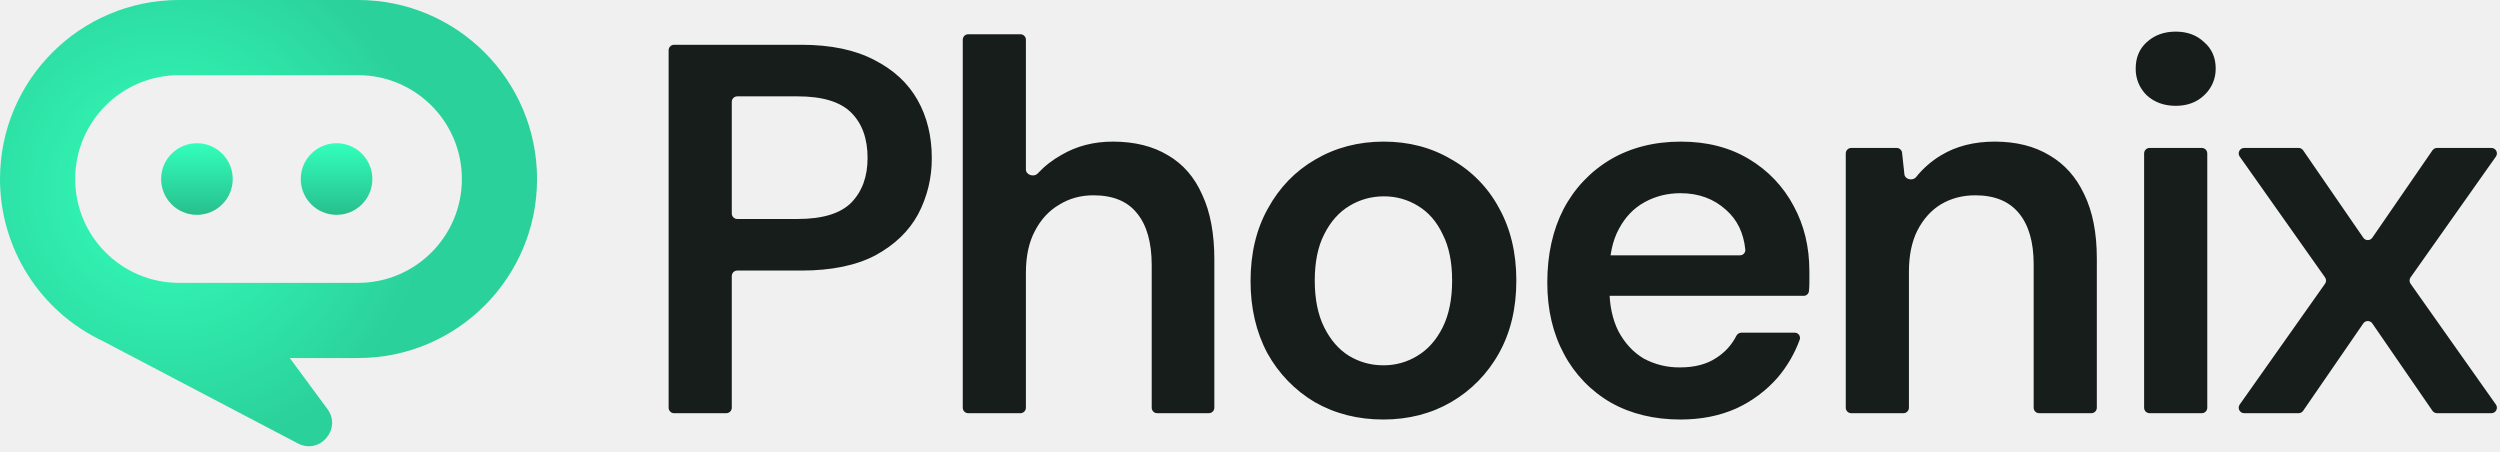
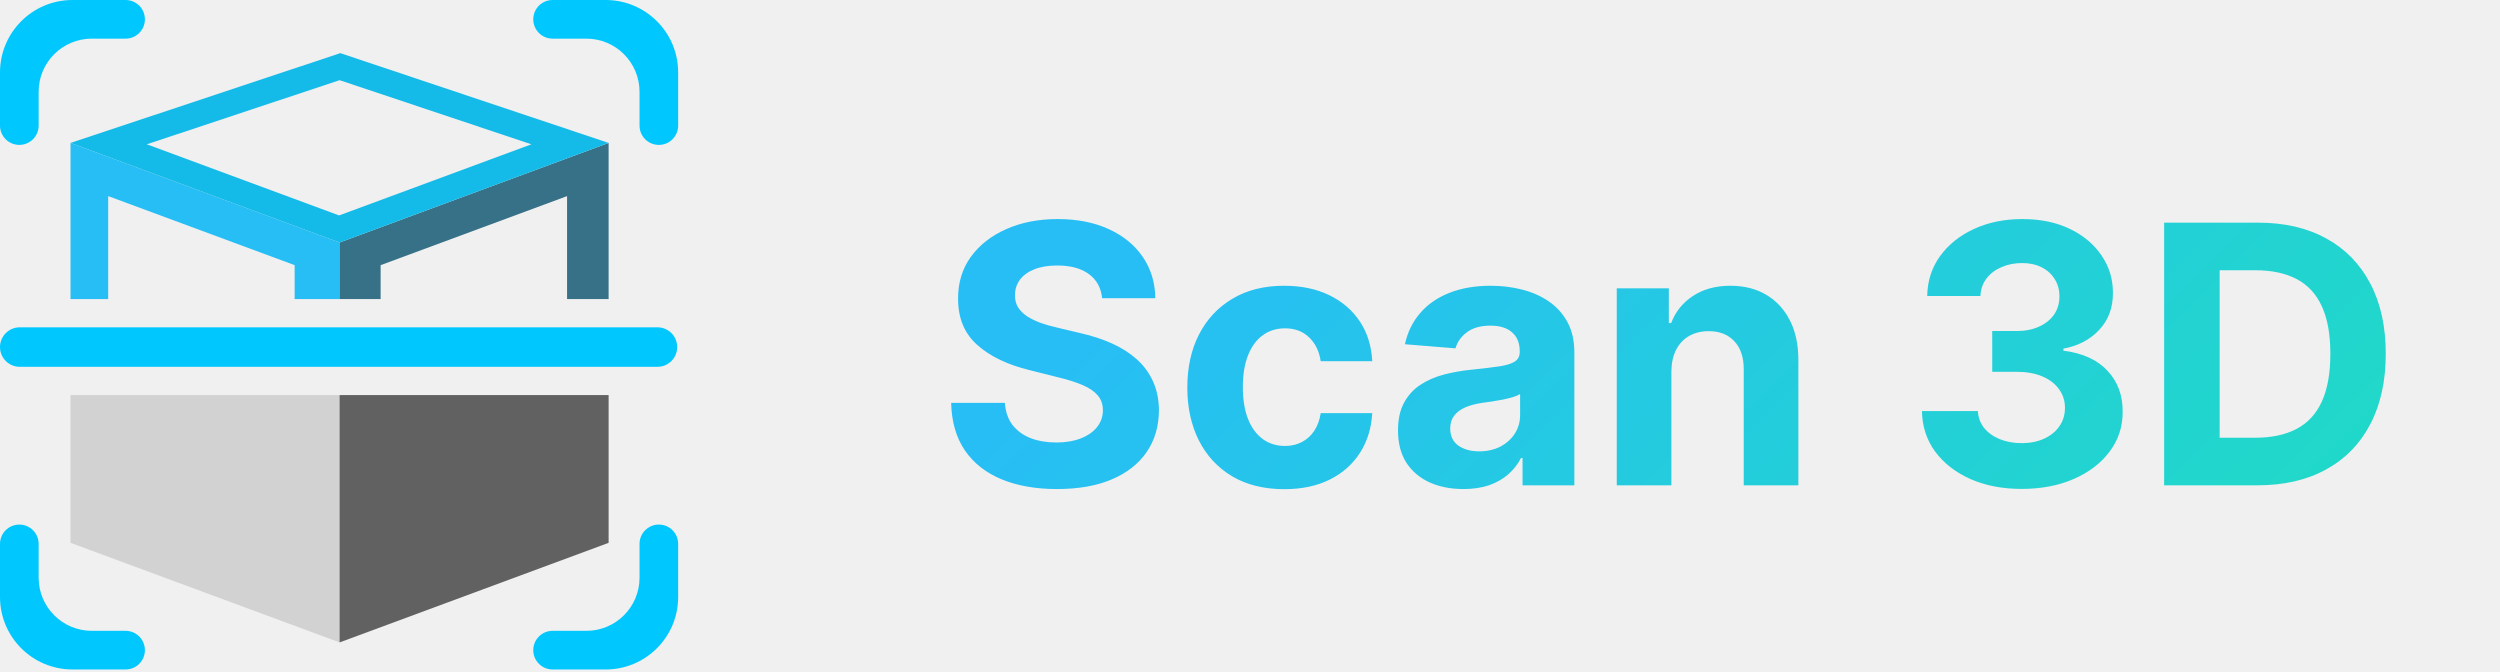
- <svg xmlns="http://www.w3.org/2000/svg" width="133" height="24" fill="none">
-   <g fill-rule="evenodd" clip-path="url(#a)" clip-rule="evenodd">
-     <path fill="url(#b)" d="M0 9.524A9.524 9.524 0 0 1 9.524 0h9.524a9.524 9.524 0 0 1 9.523 9.524 9.524 9.524 0 0 1-9.523 9.524h-3.63l2.001 2.712c.78 1.057-.407 2.442-1.571 1.831L5.467 18.143A9.53 9.53 0 0 1 0 9.523m4 0A5.524 5.524 0 0 1 9.524 4h9.524a5.524 5.524 0 0 1 0 11.048H9.524A5.524 5.524 0 0 1 4 9.524" />
-     <path fill="url(#c)" d="M17.905 11.429a1.905 1.905 0 1 0 0-3.81 1.905 1.905 0 0 0 0 3.81m-7.429 0a1.905 1.905 0 1 0 0-3.81 1.905 1.905 0 0 0 0 3.81" />
-   </g>
-   <path fill="#171D1B" d="M35.863 21.982a.29.29 0 0 1-.292-.292V2.674c0-.161.131-.292.292-.292h6.764q2.352 0 3.892.812 1.54.784 2.296 2.128t.756 3.08a6.3 6.3 0 0 1-.728 2.996q-.727 1.344-2.268 2.184-1.539.812-3.948.812h-3.404a.29.29 0 0 0-.292.292v7.004c0 .161-.13.292-.291.292zm3.068-10.624c0 .161.131.292.292.292h3.208q1.989 0 2.856-.868.869-.895.868-2.38 0-1.54-.868-2.408-.867-.868-2.856-.868h-3.208a.29.29 0 0 0-.292.292zM51.51 21.982a.29.29 0 0 1-.291-.292V2.114c0-.161.13-.292.291-.292h2.777c.161 0 .291.13.291.292v6.901c0 .295.425.428.627.212a5.2 5.2 0 0 1 1.278-.993q1.204-.7 2.716-.7 1.736 0 2.94.728 1.203.7 1.82 2.1.644 1.373.644 3.444v7.884c0 .161-.131.292-.292.292h-2.749a.29.29 0 0 1-.291-.292v-7.576q0-1.82-.785-2.772-.755-.952-2.323-.952-1.009 0-1.82.504-.812.476-1.289 1.4-.476.896-.476 2.212v7.184c0 .161-.13.292-.291.292zM73.585 22.318q-2.016 0-3.64-.924a6.9 6.9 0 0 1-2.52-2.604q-.896-1.68-.896-3.836 0-2.212.924-3.864.924-1.68 2.52-2.604 1.624-.952 3.64-.952t3.612.952a6.44 6.44 0 0 1 2.52 2.576q.924 1.652.924 3.864 0 2.213-.924 3.864a6.83 6.83 0 0 1-2.548 2.604q-1.596.924-3.612.924m0-2.884a3.4 3.4 0 0 0 1.82-.504q.84-.504 1.344-1.512t.504-2.492-.504-2.464q-.476-1.008-1.316-1.512a3.4 3.4 0 0 0-1.82-.504q-.98 0-1.82.504t-1.344 1.512q-.504.98-.504 2.464t.504 2.492 1.316 1.512q.84.504 1.82.504M89.4 22.318q-2.1 0-3.697-.896a6.5 6.5 0 0 1-2.492-2.576q-.895-1.651-.895-3.808 0-2.24.867-3.92a6.64 6.64 0 0 1 2.492-2.632q1.625-.952 3.752-.952 2.073 0 3.612.924a6.36 6.36 0 0 1 2.38 2.492q.84 1.54.84 3.472v.616q0 .22-.023.452a.28.28 0 0 1-.283.248H85.015a.29.29 0 0 1-.291-.292v-1.572c0-.161.13-.292.291-.292h7.554a.28.28 0 0 0 .282-.302q-.134-1.324-1.016-2.106-.98-.896-2.435-.896-1.037 0-1.904.476-.869.476-1.372 1.428-.505.924-.504 2.352v.812q0 1.315.475 2.268.505.952 1.344 1.456a3.95 3.95 0 0 0 1.933.476q1.175 0 1.931-.504.702-.45 1.067-1.17a.31.31 0 0 1 .273-.174h2.833a.28.28 0 0 1 .269.372 6.6 6.6 0 0 1-1.166 2.008 6.56 6.56 0 0 1-2.211 1.652q-1.317.588-2.968.588M98.487 21.982a.29.29 0 0 1-.292-.292V8.162c0-.161.13-.292.292-.292h2.414c.149 0 .274.112.29.26l.122 1.135c.03.287.446.377.626.151a5 5 0 0 1 1.324-1.154q1.204-.728 2.856-.728 1.708 0 2.912.728 1.204.7 1.848 2.072.672 1.372.672 3.416v7.94c0 .161-.13.292-.292.292h-2.776a.29.29 0 0 1-.292-.292v-7.632q0-1.764-.784-2.716t-2.324-.952q-1.008 0-1.82.476-.784.476-1.26 1.4-.448.896-.448 2.184v7.24c0 .161-.13.292-.292.292zM114.359 21.982a.29.29 0 0 1-.292-.292V8.162c0-.161.13-.292.292-.292h2.776c.161 0 .292.13.292.292V21.69a.29.29 0 0 1-.292.292zm1.388-16.352q-.924 0-1.54-.56a1.94 1.94 0 0 1-.588-1.428q0-.868.588-1.4.616-.56 1.54-.56t1.512.56q.616.532.616 1.4a1.9 1.9 0 0 1-.616 1.428q-.588.56-1.512.56M119.39 21.982a.292.292 0 0 1-.238-.46l4.54-6.428a.29.29 0 0 0 0-.336l-4.54-6.428a.292.292 0 0 1 .238-.46h2.896a.29.29 0 0 1 .24.126l3.201 4.65a.29.29 0 0 0 .48 0l3.201-4.65a.3.3 0 0 1 .24-.126h2.896c.236 0 .375.267.238.46l-4.54 6.428a.29.29 0 0 0 0 .336l4.54 6.428a.292.292 0 0 1-.238.46h-2.896a.3.3 0 0 1-.24-.126l-3.201-4.65a.29.29 0 0 0-.48 0l-3.201 4.65a.29.29 0 0 1-.24.126z" />
+ <svg xmlns="http://www.w3.org/2000/svg" width="443" height="119" viewBox="0 0 443 119" fill="none">
+   <path d="M22.254 0C24.145 0 25.678 1.533 25.678 3.424C25.678 5.315 24.145 6.848 22.254 6.848H16.263C11.063 6.848 6.848 11.063 6.848 16.263V22.254C6.848 24.145 5.315 25.678 3.424 25.678C1.533 25.678 0 24.145 0 22.254V12.839C0 5.748 5.748 0 12.839 0H22.254Z" fill="#00C8FF" />
+   <path d="M120.171 22.254C120.171 24.145 118.638 25.678 116.747 25.678C114.857 25.678 113.324 24.145 113.324 22.254V16.263C113.324 11.063 109.108 6.848 103.909 6.848L97.917 6.848C96.026 6.848 94.493 5.315 94.493 3.424C94.493 1.533 96.026 0 97.917 0L107.332 0C114.423 0 120.171 5.748 120.171 12.839V22.254Z" fill="#00C8FF" />
+   <path d="M97.917 118.631C96.026 118.631 94.493 117.098 94.493 115.207C94.493 113.316 96.026 111.783 97.917 111.783H103.909C109.108 111.783 113.324 107.568 113.324 102.368V96.377C113.324 94.486 114.857 92.953 116.747 92.953C118.638 92.953 120.171 94.486 120.171 96.377V105.792C120.171 112.882 114.423 118.631 107.332 118.631H97.917Z" fill="#00C8FF" />
+   <path d="M0 96.377C0 94.486 1.533 92.953 3.424 92.953C5.315 92.953 6.848 94.486 6.848 96.377L6.848 102.368C6.848 107.568 11.063 111.783 16.263 111.783H22.254C24.145 111.783 25.678 113.316 25.678 115.207C25.678 117.098 24.145 118.631 22.254 118.631H12.839C5.748 118.631 0 112.882 0 105.792L0 96.377Z" fill="#00C8FF" />
+   <path d="M12.496 70H60.171V113.837L12.496 96.189V70Z" fill="#D2D2D2" />
+   <path d="M107.846 70H60.171V113.837L107.846 96.189V70Z" fill="#616161" />
+   <path d="M60.171 42.974V53H52.211V46.986L19.172 34.751V53H12.496V25.326L60.171 42.974Z" fill="#27BEF5" />
+   <path d="M107.846 53H100.485V34.751L67.447 46.986V53H60.171V42.974L107.846 25.326V53Z" fill="#367187" />
+   <path d="M107.846 25.326L60.171 42.975L12.496 25.326L60.294 9.415L107.846 25.326ZM26.02 25.57L60.085 38.174L94.152 25.57L60.173 14.208L26.02 25.57Z" fill="#14BBE9" />
+   <rect y="58" width="120" height="7" rx="3.5" fill="#00C8FF" />
+   <path d="M195.295 52.841C195.114 51.008 194.333 49.583 192.955 48.568C191.576 47.553 189.705 47.045 187.341 47.045C185.735 47.045 184.379 47.273 183.273 47.727C182.167 48.167 181.318 48.78 180.727 49.568C180.152 50.356 179.864 51.25 179.864 52.25C179.833 53.083 180.008 53.811 180.386 54.432C180.78 55.053 181.318 55.591 182 56.045C182.682 56.485 183.47 56.871 184.364 57.205C185.258 57.523 186.212 57.795 187.227 58.023L191.409 59.023C193.439 59.477 195.303 60.083 197 60.841C198.697 61.599 200.167 62.53 201.409 63.636C202.652 64.742 203.614 66.046 204.295 67.546C204.992 69.046 205.348 70.765 205.364 72.704C205.348 75.553 204.621 78.023 203.182 80.114C201.758 82.189 199.697 83.803 197 84.954C194.318 86.091 191.083 86.659 187.295 86.659C183.538 86.659 180.265 86.083 177.477 84.932C174.705 83.78 172.538 82.076 170.977 79.818C169.432 77.546 168.621 74.735 168.545 71.386H178.068C178.174 72.947 178.621 74.25 179.409 75.296C180.212 76.326 181.28 77.106 182.614 77.636C183.962 78.151 185.485 78.409 187.182 78.409C188.848 78.409 190.295 78.167 191.523 77.682C192.765 77.197 193.727 76.523 194.409 75.659C195.091 74.796 195.432 73.803 195.432 72.682C195.432 71.636 195.121 70.758 194.5 70.046C193.894 69.333 193 68.727 191.818 68.227C190.652 67.727 189.22 67.273 187.523 66.864L182.455 65.591C178.53 64.636 175.432 63.144 173.159 61.114C170.886 59.083 169.758 56.349 169.773 52.909C169.758 50.091 170.508 47.629 172.023 45.523C173.553 43.417 175.652 41.773 178.318 40.591C180.985 39.409 184.015 38.818 187.409 38.818C190.864 38.818 193.879 39.409 196.455 40.591C199.045 41.773 201.061 43.417 202.5 45.523C203.939 47.629 204.682 50.068 204.727 52.841H195.295ZM227.574 86.682C223.998 86.682 220.922 85.924 218.347 84.409C215.786 82.879 213.816 80.758 212.438 78.046C211.074 75.333 210.392 72.212 210.392 68.682C210.392 65.106 211.081 61.97 212.46 59.273C213.854 56.561 215.831 54.447 218.392 52.932C220.953 51.401 223.998 50.636 227.528 50.636C230.574 50.636 233.241 51.189 235.528 52.295C237.816 53.401 239.627 54.955 240.96 56.955C242.294 58.955 243.028 61.303 243.165 64H234.028C233.771 62.258 233.089 60.856 231.983 59.795C230.892 58.72 229.46 58.182 227.688 58.182C226.188 58.182 224.877 58.591 223.756 59.409C222.65 60.212 221.786 61.386 221.165 62.932C220.544 64.477 220.233 66.349 220.233 68.546C220.233 70.773 220.536 72.667 221.142 74.227C221.763 75.788 222.634 76.977 223.756 77.796C224.877 78.614 226.188 79.023 227.688 79.023C228.794 79.023 229.786 78.796 230.665 78.341C231.559 77.886 232.294 77.227 232.869 76.364C233.46 75.485 233.847 74.432 234.028 73.204H243.165C243.013 75.871 242.286 78.22 240.983 80.25C239.695 82.265 237.915 83.841 235.642 84.977C233.369 86.114 230.68 86.682 227.574 86.682ZM259.318 86.659C257.091 86.659 255.106 86.273 253.364 85.5C251.621 84.712 250.242 83.553 249.227 82.023C248.227 80.477 247.727 78.553 247.727 76.25C247.727 74.311 248.083 72.682 248.795 71.364C249.508 70.046 250.477 68.985 251.705 68.182C252.932 67.379 254.326 66.773 255.886 66.364C257.462 65.954 259.114 65.667 260.841 65.5C262.871 65.288 264.508 65.091 265.75 64.909C266.992 64.712 267.894 64.424 268.455 64.046C269.015 63.667 269.295 63.106 269.295 62.364V62.227C269.295 60.788 268.841 59.674 267.932 58.886C267.038 58.099 265.765 57.705 264.114 57.705C262.371 57.705 260.985 58.091 259.955 58.864C258.924 59.621 258.242 60.576 257.909 61.727L248.955 61C249.409 58.879 250.303 57.045 251.636 55.5C252.97 53.939 254.689 52.742 256.795 51.909C258.917 51.061 261.371 50.636 264.159 50.636C266.098 50.636 267.955 50.864 269.727 51.318C271.515 51.773 273.098 52.477 274.477 53.432C275.871 54.386 276.97 55.614 277.773 57.114C278.576 58.599 278.977 60.379 278.977 62.455V86H269.795V81.159H269.523C268.962 82.25 268.212 83.212 267.273 84.046C266.333 84.864 265.205 85.508 263.886 85.977C262.568 86.432 261.045 86.659 259.318 86.659ZM262.091 79.977C263.515 79.977 264.773 79.697 265.864 79.136C266.955 78.561 267.811 77.788 268.432 76.818C269.053 75.849 269.364 74.75 269.364 73.523V69.818C269.061 70.015 268.644 70.197 268.114 70.364C267.598 70.515 267.015 70.659 266.364 70.796C265.712 70.917 265.061 71.03 264.409 71.136C263.758 71.227 263.167 71.311 262.636 71.386C261.5 71.553 260.508 71.818 259.659 72.182C258.811 72.546 258.152 73.038 257.682 73.659C257.212 74.265 256.977 75.023 256.977 75.932C256.977 77.25 257.455 78.258 258.409 78.954C259.379 79.636 260.606 79.977 262.091 79.977ZM296.17 65.818V86H286.489V51.091H295.716V57.25H296.125C296.898 55.22 298.193 53.614 300.011 52.432C301.83 51.235 304.034 50.636 306.625 50.636C309.049 50.636 311.163 51.167 312.966 52.227C314.769 53.288 316.17 54.803 317.17 56.773C318.17 58.727 318.67 61.061 318.67 63.773V86H308.989V65.5C309.004 63.364 308.458 61.697 307.352 60.5C306.246 59.288 304.723 58.682 302.784 58.682C301.481 58.682 300.33 58.962 299.33 59.523C298.345 60.083 297.572 60.901 297.011 61.977C296.466 63.038 296.186 64.318 296.17 65.818ZM358.227 86.636C354.833 86.636 351.811 86.053 349.159 84.886C346.523 83.704 344.439 82.083 342.909 80.023C341.394 77.947 340.614 75.553 340.568 72.841H350.477C350.538 73.977 350.909 74.977 351.591 75.841C352.288 76.689 353.212 77.349 354.364 77.818C355.515 78.288 356.811 78.523 358.25 78.523C359.75 78.523 361.076 78.258 362.227 77.727C363.379 77.197 364.28 76.462 364.932 75.523C365.583 74.583 365.909 73.5 365.909 72.273C365.909 71.03 365.561 69.932 364.864 68.977C364.182 68.008 363.197 67.25 361.909 66.704C360.636 66.159 359.121 65.886 357.364 65.886H353.023V58.659H357.364C358.848 58.659 360.159 58.401 361.295 57.886C362.447 57.371 363.341 56.659 363.977 55.75C364.614 54.826 364.932 53.75 364.932 52.523C364.932 51.356 364.652 50.333 364.091 49.455C363.545 48.561 362.773 47.864 361.773 47.364C360.788 46.864 359.636 46.614 358.318 46.614C356.985 46.614 355.765 46.856 354.659 47.341C353.553 47.811 352.667 48.485 352 49.364C351.333 50.242 350.977 51.273 350.932 52.455H341.5C341.545 49.773 342.311 47.409 343.795 45.364C345.28 43.318 347.28 41.72 349.795 40.568C352.326 39.401 355.182 38.818 358.364 38.818C361.576 38.818 364.386 39.401 366.795 40.568C369.205 41.735 371.076 43.311 372.409 45.295C373.758 47.265 374.424 49.477 374.409 51.932C374.424 54.538 373.614 56.712 371.977 58.455C370.356 60.197 368.242 61.303 365.636 61.773V62.136C369.061 62.576 371.667 63.765 373.455 65.704C375.258 67.629 376.152 70.038 376.136 72.932C376.152 75.583 375.386 77.939 373.841 80C372.311 82.061 370.197 83.682 367.5 84.864C364.803 86.046 361.712 86.636 358.227 86.636ZM399.983 86H383.483V39.455H400.119C404.801 39.455 408.831 40.386 412.21 42.25C415.589 44.099 418.188 46.758 420.006 50.227C421.839 53.697 422.756 57.849 422.756 62.682C422.756 67.53 421.839 71.697 420.006 75.182C418.188 78.667 415.574 81.341 412.165 83.204C408.771 85.068 404.71 86 399.983 86ZM393.324 77.568H399.574C402.483 77.568 404.93 77.053 406.915 76.023C408.915 74.977 410.415 73.364 411.415 71.182C412.43 68.985 412.938 66.151 412.938 62.682C412.938 59.242 412.43 56.432 411.415 54.25C410.415 52.068 408.922 50.462 406.938 49.432C404.953 48.401 402.506 47.886 399.597 47.886H393.324V77.568Z" fill="url(#paint0_linear_6_3)" />
  <defs>
-     <radialGradient id="b" cx="0" cy="0" r="1" gradientTransform="matrix(8.38096 11.2857 -11.17395 8.29797 8.857 10.19)" gradientUnits="userSpaceOnUse">
-       <stop stop-color="#3FB" />
-       <stop offset="1" stop-color="#2BD19A" />
-     </radialGradient>
-     <linearGradient id="c" x1="14.191" x2="14.191" y1="7.619" y2="11.429" gradientUnits="userSpaceOnUse">
-       <stop stop-color="#3FB" />
-       <stop offset="1" stop-color="#27BF8D" />
+     <linearGradient id="paint0_linear_6_3" x1="232.91" y1="20.42" x2="522.582" y2="316.199" gradientUnits="userSpaceOnUse">
+       <stop stop-color="#27BEF5" />
+       <stop offset="1" stop-color="#17FE8A" />
    </linearGradient>
-     <clipPath id="a">
-       <path fill="#fff" d="M0 0h28.571v24H0z" />
-     </clipPath>
  </defs>
</svg>
